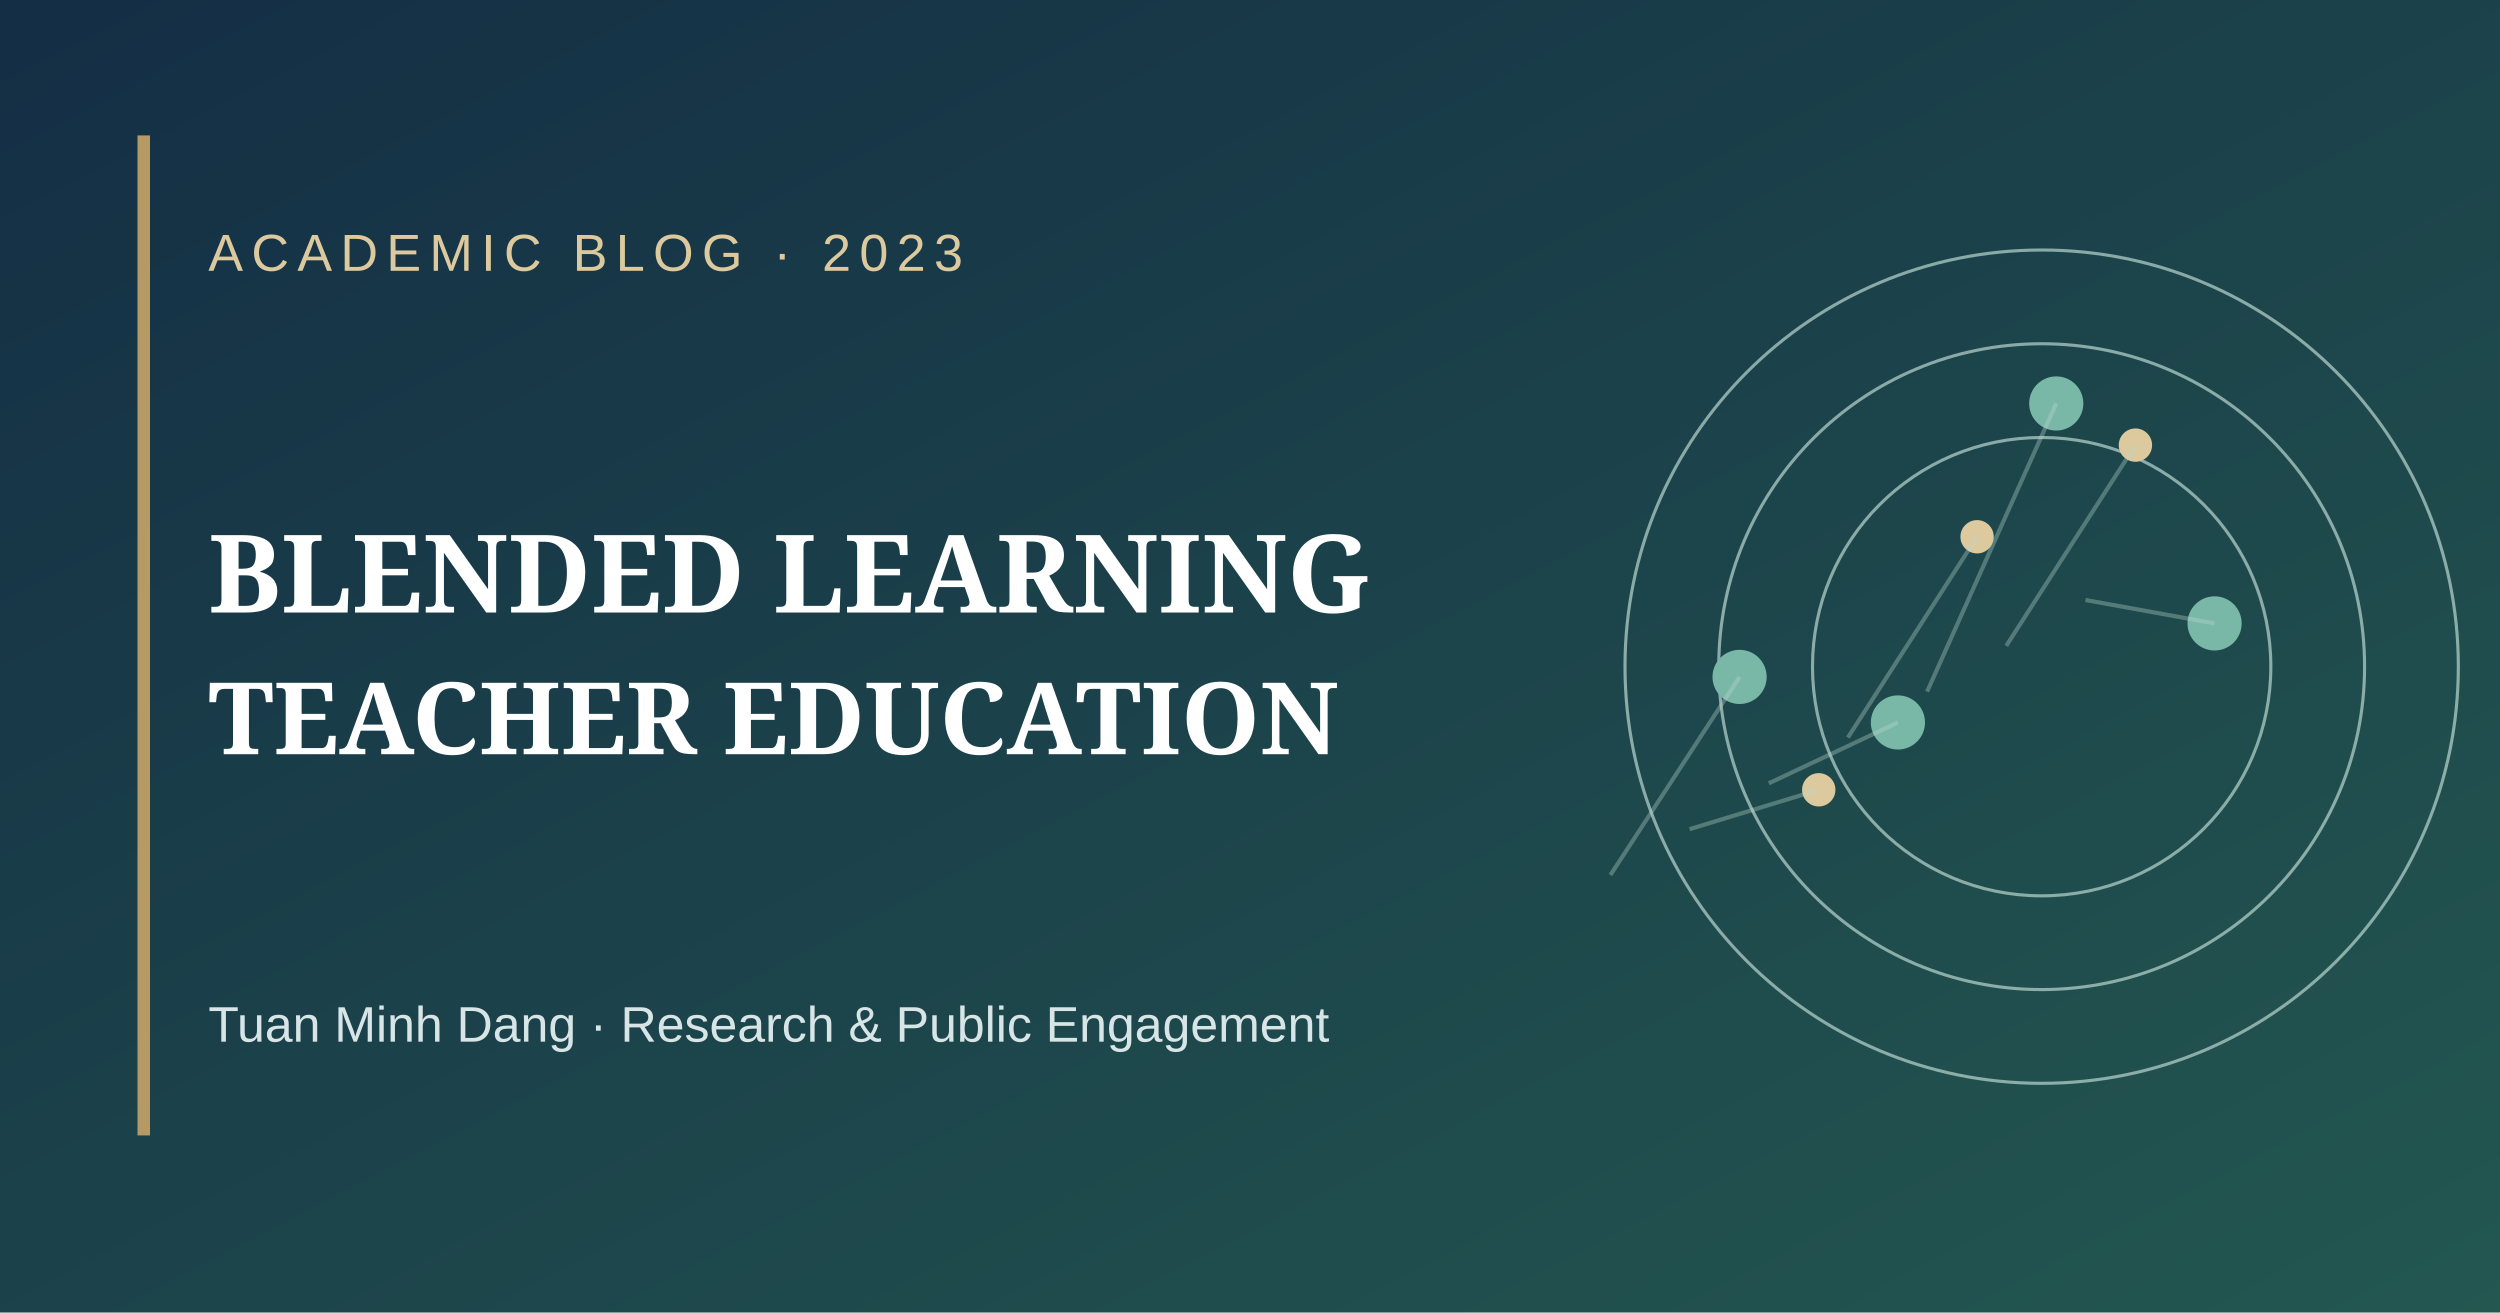
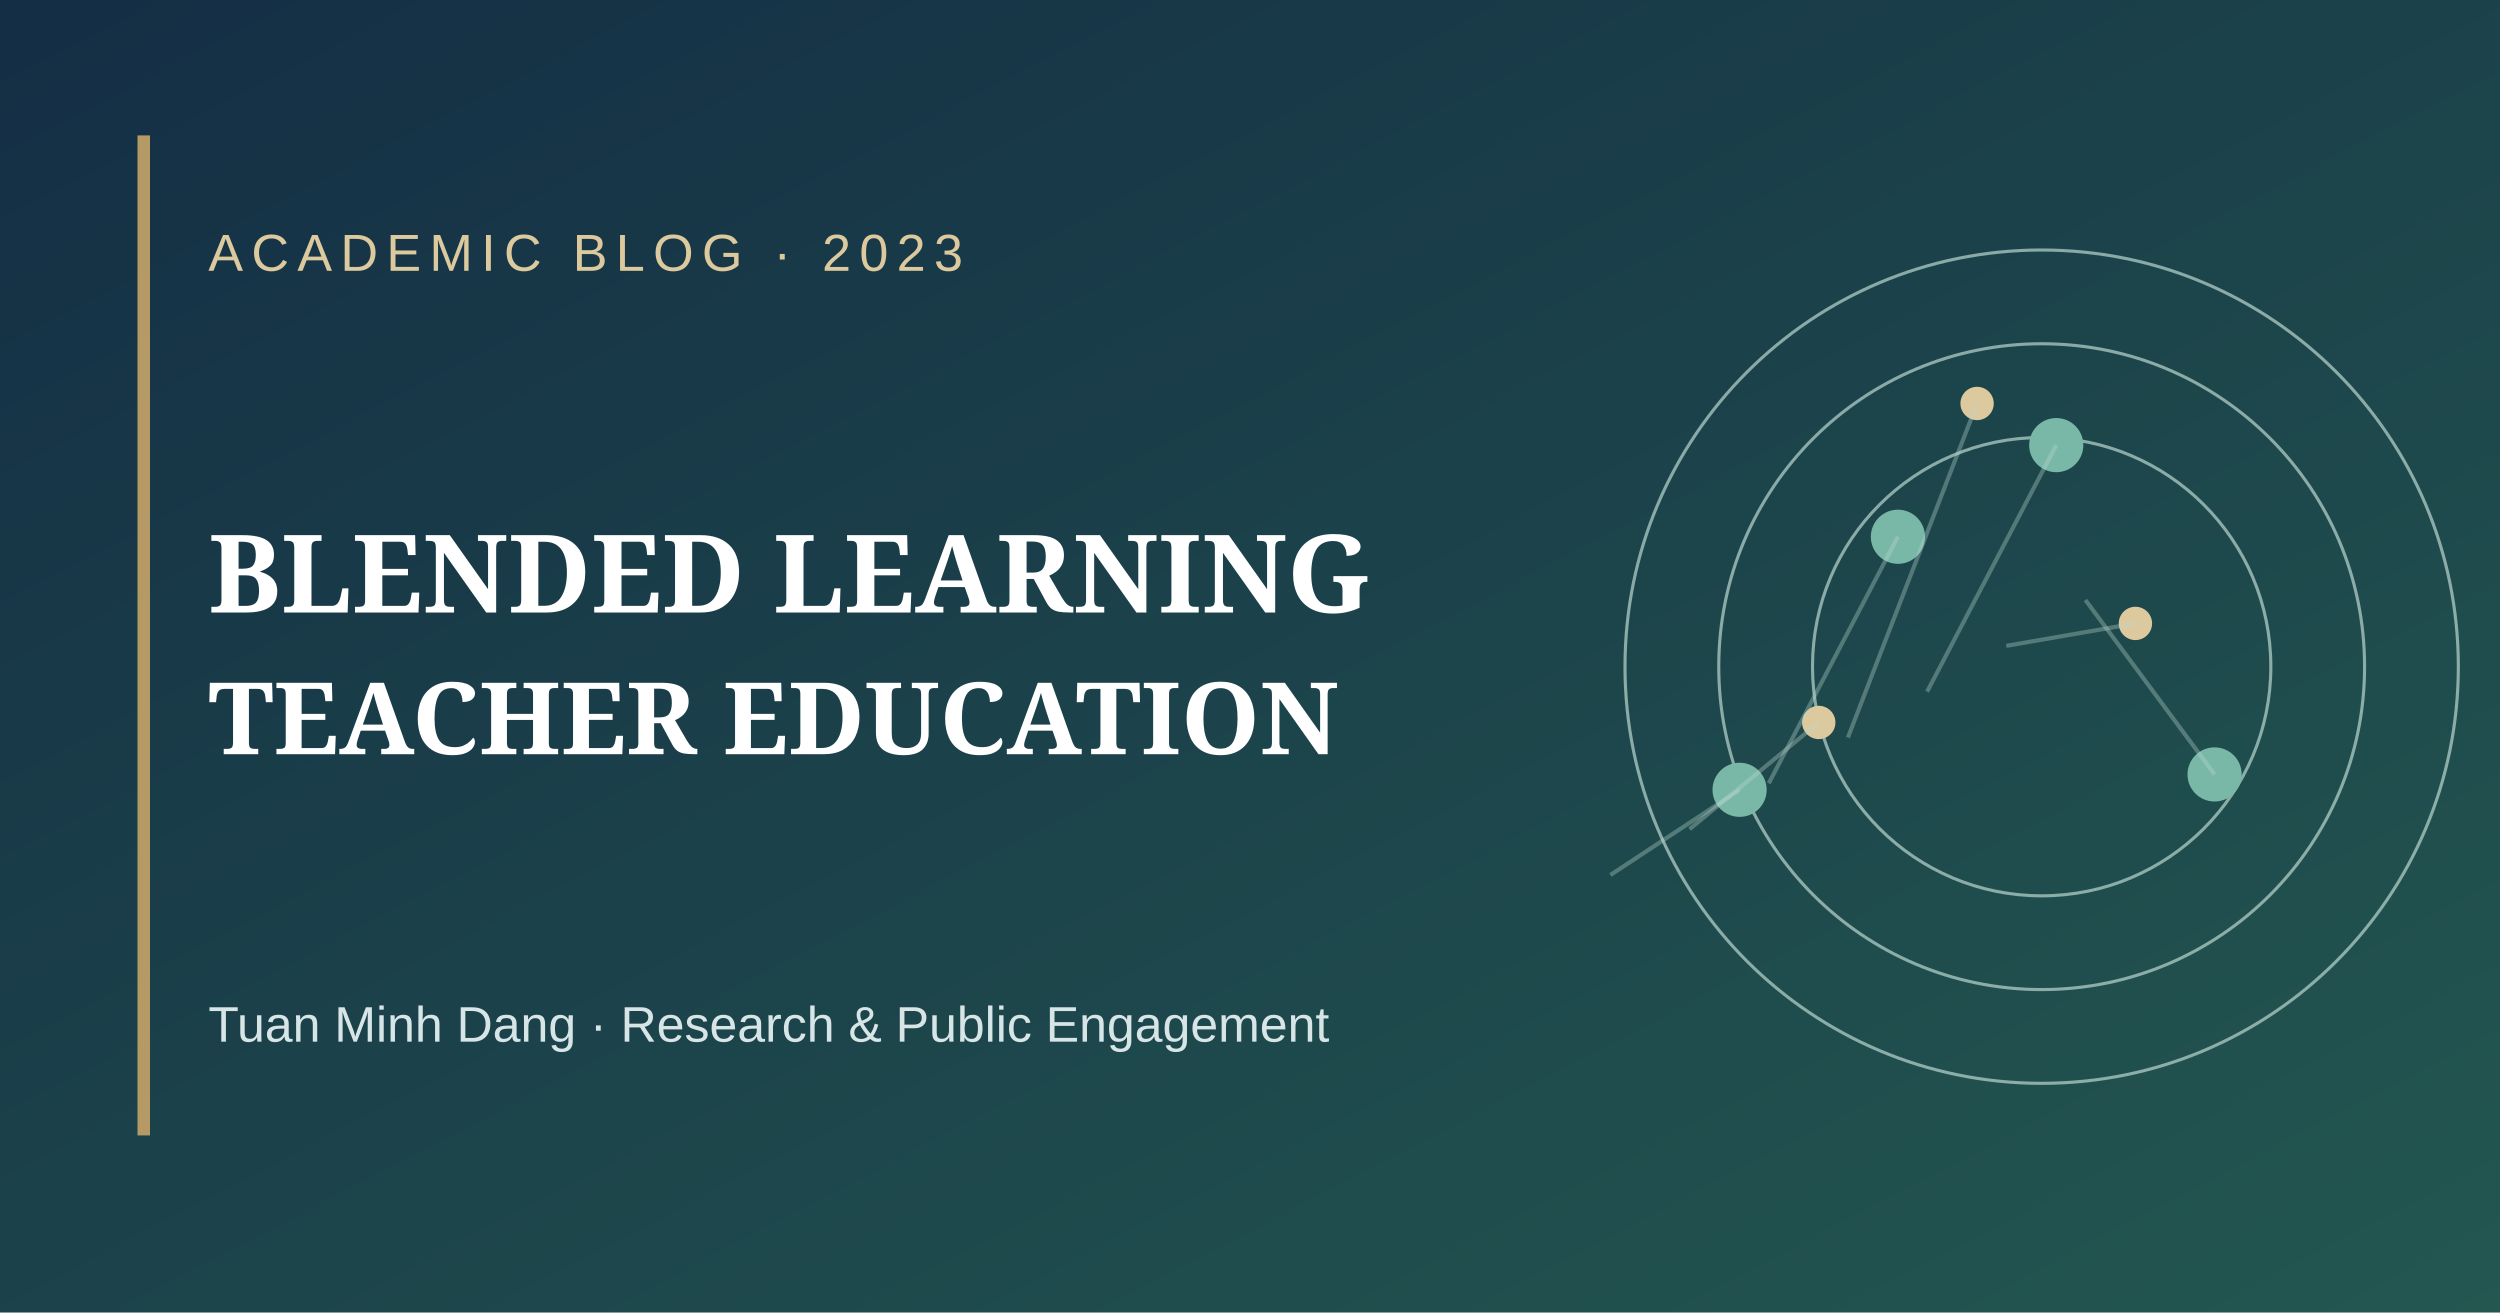
<svg xmlns="http://www.w3.org/2000/svg" width="1200" height="630" viewBox="0 0 1200 630">
  <defs>
    <linearGradient id="g" x2="1" y2="1">
      <stop stop-color="#142e45" />
      <stop offset="1" stop-color="#235750" />
    </linearGradient>
  </defs>
  <rect width="1200" height="630" fill="url(#g)" />
  <rect x="66" y="65" width="6" height="480" fill="#b69a65" />
  <g opacity=".7" fill="none" stroke="#b9d6ce" stroke-width="1.5">
    <circle cx="980" cy="320" r="155" />
    <circle cx="980" cy="320" r="200" />
    <circle cx="980" cy="320" r="110" />
  </g>
-   <circle cx="835" cy="324.916" r="13" fill="#79b8a7" />
-   <path d="M835 324.916 L773 420" stroke="#b9d6ce" stroke-opacity=".35" stroke-width="2" />
-   <circle cx="873" cy="379.108" r="8" fill="#dcca9e" />
-   <path d="M873 379.108 L811 398" stroke="#b9d6ce" stroke-opacity=".35" stroke-width="2" />
-   <circle cx="911" cy="346.777" r="13" fill="#79b8a7" />
-   <path d="M911 346.777 L849 376" stroke="#b9d6ce" stroke-opacity=".35" stroke-width="2" />
-   <circle cx="949" cy="257.649" r="8" fill="#dcca9e" />
-   <path d="M949 257.649 L887 354" stroke="#b9d6ce" stroke-opacity=".35" stroke-width="2" />
-   <circle cx="987" cy="193.667" r="13" fill="#79b8a7" />
-   <path d="M987 193.667 L925 332" stroke="#b9d6ce" stroke-opacity=".35" stroke-width="2" />
-   <circle cx="1025" cy="213.656" r="8" fill="#dcca9e" />
-   <path d="M1025 213.656 L963 310" stroke="#b9d6ce" stroke-opacity=".35" stroke-width="2" />
-   <circle cx="1063" cy="299.238" r="13" fill="#79b8a7" />
-   <path d="M1063 299.238 L1001 288" stroke="#b9d6ce" stroke-opacity=".35" stroke-width="2" />
+   <circle cx="835" cy="379.108" r="13" fill="#79b8a7" />
+   <path d="M835 379.108 L773 420" stroke="#b9d6ce" stroke-opacity=".35" stroke-width="2" />
+   <circle cx="873" cy="346.777" r="8" fill="#dcca9e" />
+   <path d="M873 346.777 L811 398" stroke="#b9d6ce" stroke-opacity=".35" stroke-width="2" />
+   <circle cx="911" cy="257.649" r="13" fill="#79b8a7" />
+   <path d="M911 257.649 L849 376" stroke="#b9d6ce" stroke-opacity=".35" stroke-width="2" />
+   <circle cx="949" cy="193.667" r="8" fill="#dcca9e" />
+   <path d="M949 193.667 L887 354" stroke="#b9d6ce" stroke-opacity=".35" stroke-width="2" />
+   <circle cx="987" cy="213.656" r="13" fill="#79b8a7" />
+   <path d="M987 213.656 L925 332" stroke="#b9d6ce" stroke-opacity=".35" stroke-width="2" />
+   <circle cx="1025" cy="299.238" r="8" fill="#dcca9e" />
+   <path d="M1025 299.238 L963 310" stroke="#b9d6ce" stroke-opacity=".35" stroke-width="2" />
+   <circle cx="1063" cy="371.73" r="13" fill="#79b8a7" />
+   <path d="M1063 371.73 L1001 288" stroke="#b9d6ce" stroke-opacity=".35" stroke-width="2" />
  <text x="100" y="130" fill="#dcca9e" font-family="Arial,sans-serif" font-size="25" letter-spacing="4">ACADEMIC BLOG · 2023</text>
  <text x="100" y="294" fill="white" font-family="Georgia,serif" font-size="52" font-weight="bold">BLENDED LEARNING</text>
  <text x="100" y="362" fill="white" font-family="Georgia,serif" font-size="48" font-weight="bold">TEACHER EDUCATION</text>
  <text x="100" y="500" fill="#d7e5e7" font-family="Arial,sans-serif" font-size="24">Tuan Minh Dang · Research &amp; Public Engagement</text>
</svg>
